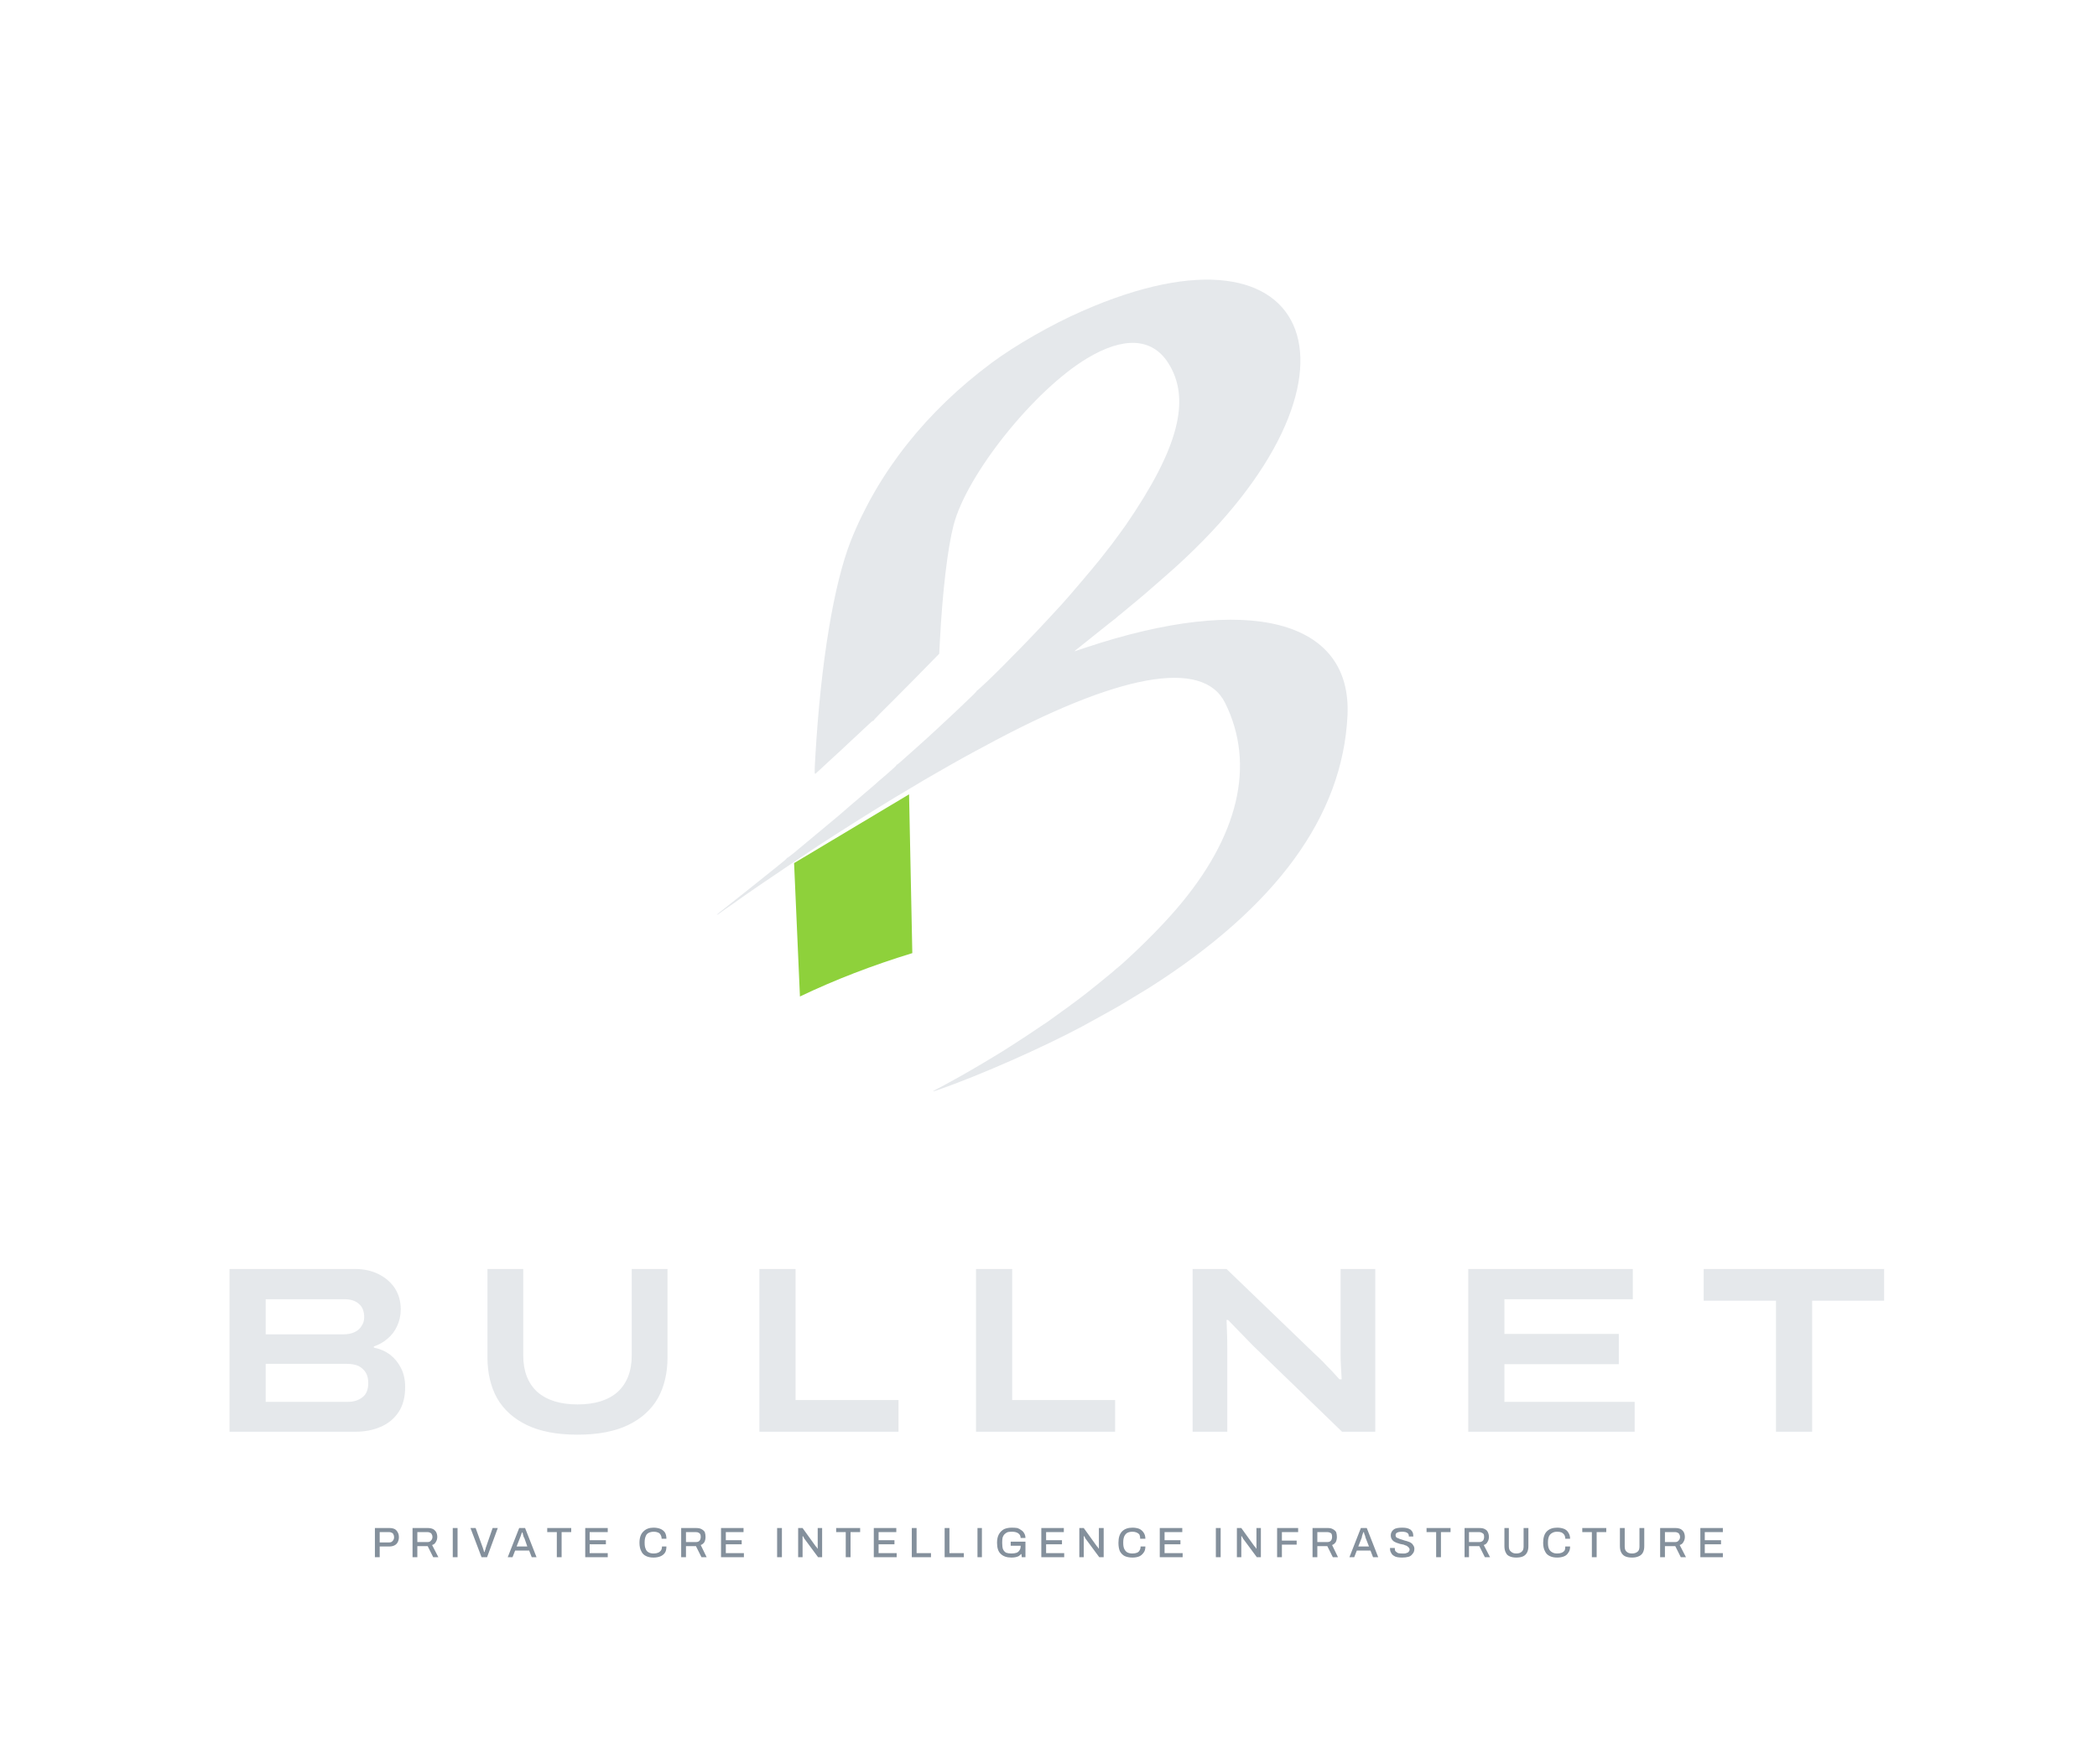
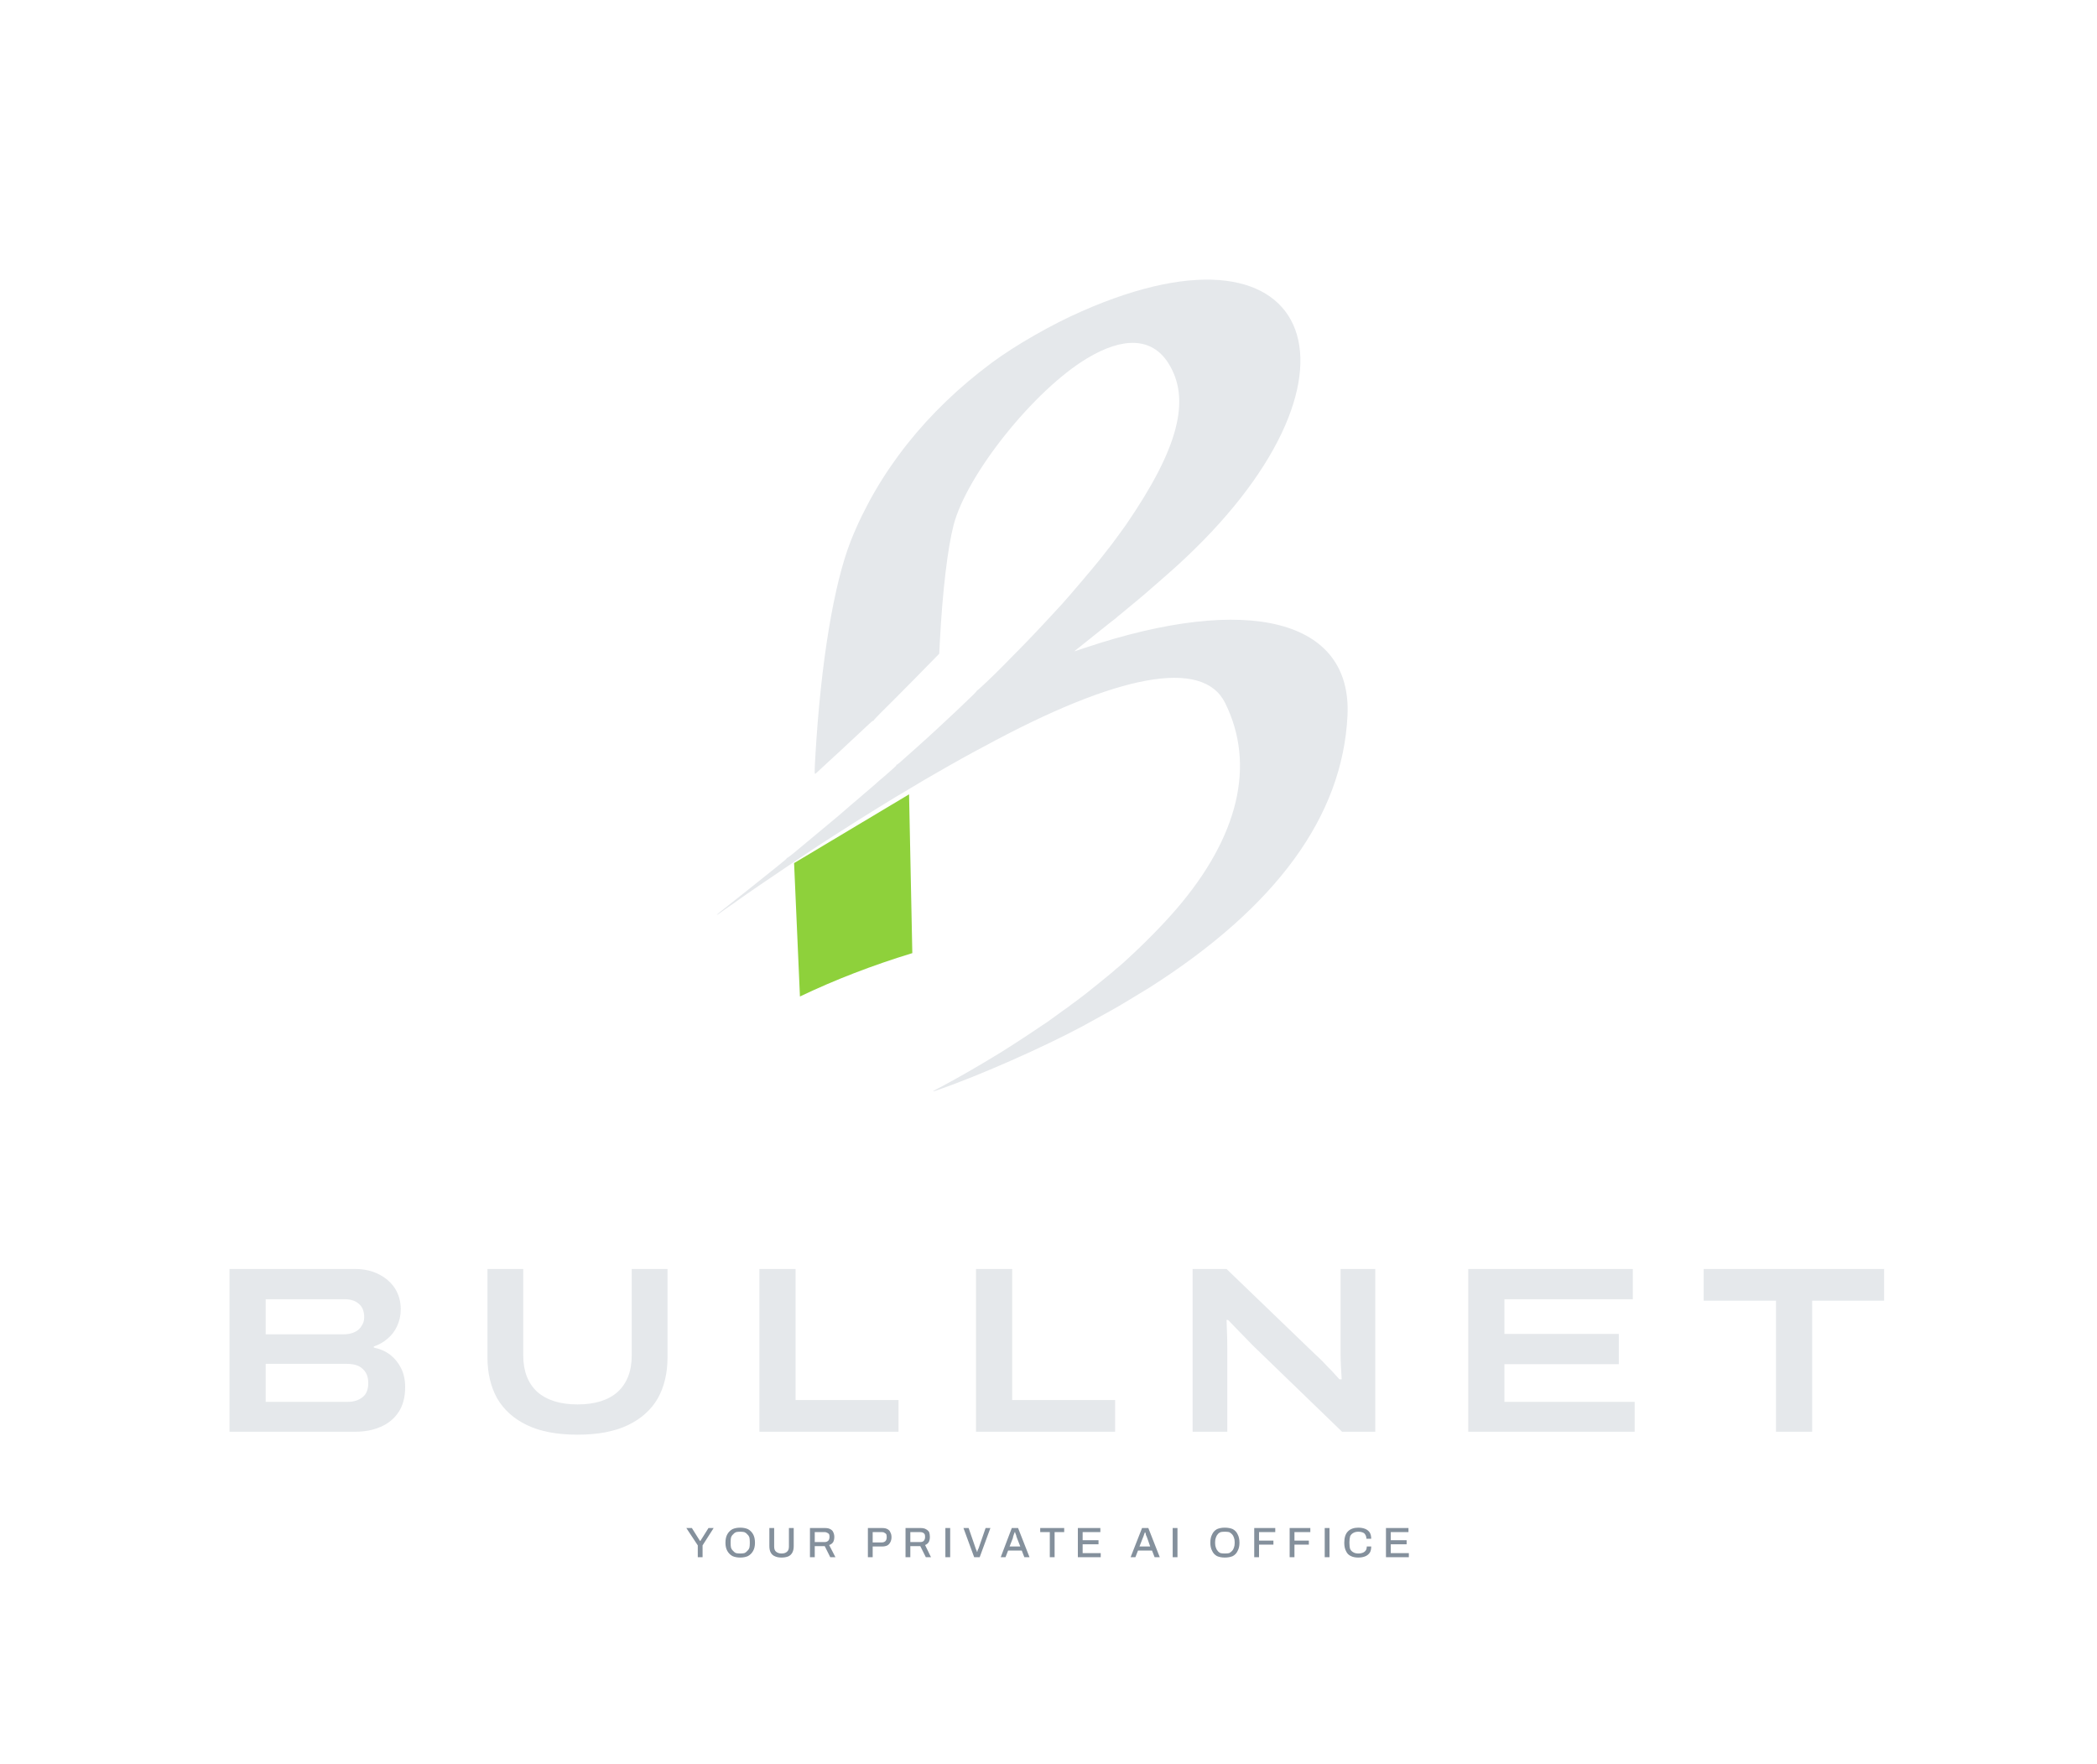
<svg xmlns="http://www.w3.org/2000/svg" viewBox="0 0 568.292 478" role="img" aria-label="BullNet">
  <g transform="translate(129.19 35.19) scale(0.5879)">
    <path fill="#E5E8EB" d="M212.4 442.0C219.1 438.5 226.5 434.3 233.4 430.2C235.6 428.9 237.6 427.7 237.9 427.5C242.4 424.9 253.6 417.6 258.9 414.0C260.4 413.0 262.1 411.8 262.8 411.4C263.8 410.7 264.8 410.0 270.7 405.7C272.3 404.6 273.8 403.5 274.1 403.2C274.7 402.8 277.7 400.6 280.9 398.1C283.7 395.9 290.5 390.4 293.0 388.3C294.0 387.4 295.5 386.1 296.4 385.4C297.2 384.7 298.5 383.6 299.2 382.9C308.0 374.9 316.4 366.3 322.6 359.1C351.3 325.7 359.1 292.6 345.0 264.2C334.8 243.5 295.6 250.6 233.2 284.6C232.2 285.1 230.6 286.0 229.8 286.4C224.0 289.5 211.7 296.5 206.6 299.5C204.8 300.6 201.8 302.4 199.9 303.5C191.7 308.3 178.9 316.2 167.2 323.7C157.2 330.1 156.5 330.6 155.3 331.4C154.6 331.9 150.7 334.5 146.5 337.3C135.8 344.5 124.6 352.1 120.2 355.3C119.2 356.0 117.9 357.0 117.2 357.4C116.6 357.8 115.1 358.9 113.8 359.8C110.0 362.6 109.6 362.5 113.2 359.7C119.5 354.8 130.1 346.3 137.6 340.3C142.7 336.2 143.0 335.9 142.9 335.7C142.8 335.7 142.9 335.6 143.1 335.6C143.3 335.6 144.6 334.6 146.1 333.4C152.6 328.0 165.7 317.1 167.0 316.0C167.8 315.3 170.5 313.0 173.0 310.8C175.5 308.7 178.1 306.5 178.6 306.0C179.2 305.5 180.3 304.6 181.1 303.9C181.9 303.2 182.9 302.3 183.3 302.0C183.6 301.7 184.6 300.9 185.3 300.2C186.0 299.6 187.5 298.3 188.6 297.4C189.7 296.4 191.3 295.0 192.1 294.3C192.9 293.6 193.6 292.9 193.5 292.7C193.5 292.5 193.5 292.5 193.6 292.6C193.8 292.8 194.3 292.3 202.7 284.8C208.9 279.3 215.1 273.5 221.7 267.3C229.2 260.2 230.7 258.7 230.6 258.4C230.5 258.3 230.6 258.3 230.7 258.4C230.9 258.5 237.8 252.0 243.6 246.1C243.7 245.9 246.4 243.3 249.4 240.2C255.4 234.1 259.5 229.8 269.7 218.7C273.1 215.0 284.6 201.4 287.3 198.0C287.9 197.2 292.2 191.7 292.7 191.1C293.2 190.5 298.5 183.2 299.2 182.2C323.6 146.7 329.5 124.0 318.6 107.2C311.2 95.9 298.2 95.2 281.4 105.3C257.0 119.9 225.8 158.9 219.8 182.3C217.1 192.7 214.7 212.7 213.5 235.8L213.2 241.5L208.0 246.8C205.2 249.7 198.4 256.6 192.9 262.1C187.4 267.5 182.9 272.1 182.9 272.3C183.0 272.4 182.9 272.5 182.8 272.4C182.6 272.3 181.4 273.3 180.1 274.6C177.6 276.9 174.6 279.8 171.2 282.9C170.2 283.9 166.6 287.2 163.1 290.4C159.7 293.5 156.7 296.4 156.4 296.6C155.7 297.3 155.6 297.0 156.1 288.8C158.6 245.6 164.6 209.3 172.5 189.3C185.1 157.8 207.2 129.8 237.5 107.3C248.3 99.3 265.2 89.6 279.0 83.6C388.3 35.4 417.5 115.2 322.2 201.5C318.9 204.4 316.4 206.7 308.4 213.6C307.6 214.3 305.5 216.0 303.9 217.4C302.2 218.8 300.7 220.0 300.5 220.2C300.3 220.4 298.9 221.5 297.5 222.7C296.1 223.8 294.8 224.9 294.6 225.1C294.5 225.2 294.2 225.5 294.0 225.6C293.7 225.8 290.5 228.3 286.8 231.3C283.1 234.2 279.1 237.5 277.8 238.5C276.5 239.5 275.5 240.3 275.5 240.4C275.5 240.4 277.7 239.7 280.3 238.8C355.9 213.5 403.6 225.8 401.4 270.1C399.1 316.4 368.7 358.1 310.1 395.4C306.0 397.9 294.3 405.0 294.1 405.0C294.1 405.0 293.0 405.6 291.8 406.3C289.8 407.4 283.7 410.8 279.1 413.3C260.5 423.2 232.9 435.4 213.4 442.3C209.7 443.6 209.5 443.5 212.4 442.0Z" />
    <path fill="#8ED13B" d="M146.3 338L199.3 306.3L200.8 379.5Q173 388 149 399.5Z" />
  </g>
  <path fill="#E5E8EB" d="M62.2 388.0V343.9H96.3Q99.8 343.9 102.6 345.3Q105.4 346.7 107.0 349.1Q108.6 351.6 108.6 354.8Q108.6 357.3 107.6 359.4Q106.7 361.4 105.0 362.8Q103.4 364.2 101.3 364.9V365.2Q103.8 365.7 105.7 367.1Q107.6 368.6 108.7 370.8Q109.8 373.0 109.8 375.9Q109.8 380.0 108.0 382.7Q106.2 385.4 103.1 386.7Q100.1 388.0 96.3 388.0ZM72.0 379.9H94.3Q96.7 379.9 98.3 378.6Q99.8 377.4 99.8 374.8Q99.8 373.2 99.2 372.1Q98.5 370.9 97.2 370.2Q95.9 369.6 93.9 369.6H72.0ZM72.0 361.6H93.1Q94.9 361.6 96.1 361.0Q97.4 360.4 98.0 359.3Q98.7 358.3 98.7 357.0Q98.7 354.5 97.2 353.3Q95.8 352.1 93.5 352.1H72.0ZM156.5 388.8Q148.2 388.8 142.8 386.2Q137.4 383.6 134.7 378.9Q132.1 374.2 132.1 367.8V343.9H141.8V367.3Q141.8 373.7 145.6 377.2Q149.5 380.6 156.5 380.6Q163.6 380.6 167.4 377.2Q171.2 373.7 171.2 367.3V343.9H180.9V367.8Q180.9 374.2 178.3 378.9Q175.6 383.6 170.2 386.2Q164.8 388.8 156.5 388.8ZM205.8 388.0V343.9H215.6V379.4H243.5V388.0ZM264.5 388.0V343.9H274.3V379.4H302.2V388.0ZM323.2 388.0V343.9H332.4L356.5 367.1Q357.3 367.8 358.5 369.0Q359.6 370.2 360.9 371.5Q362.1 372.8 363.0 373.8H363.6Q363.5 372.4 363.4 370.4Q363.3 368.4 363.3 367.1V343.9H372.7V388.0H363.7L339.5 364.6Q337.8 362.9 335.9 360.9Q334.0 358.9 332.8 357.7H332.4Q332.4 358.5 332.5 360.6Q332.6 362.7 332.6 365.4V388.0ZM397.9 388.0V343.9H442.5V352.1H407.7V361.5H438.7V369.7H407.7V379.9H443.0V388.0ZM481.3 388.0V352.5H461.7V343.9H510.6V352.5H491.1V388.0Z" />
-   <path fill="#84909C" d="M101.6 422.0V414.1H105.6Q106.4 414.1 107.0 414.4Q107.5 414.7 107.8 415.3Q108.1 415.8 108.1 416.6Q108.1 417.3 107.8 417.9Q107.5 418.5 106.9 418.8Q106.3 419.1 105.5 419.1H102.9V422.0ZM102.9 418.0H105.5Q106.1 418.0 106.4 417.6Q106.8 417.2 106.8 416.6Q106.8 416.1 106.6 415.8Q106.5 415.5 106.2 415.4Q105.9 415.2 105.5 415.2H102.9ZM111.8 422.0V414.1H116.0Q116.8 414.1 117.4 414.4Q117.9 414.7 118.2 415.2Q118.5 415.8 118.5 416.5Q118.5 417.3 118.1 417.9Q117.8 418.5 117.1 418.7L118.8 422.0H117.4L115.9 419.0H113.1V422.0ZM113.1 417.9H115.9Q116.5 417.9 116.8 417.5Q117.2 417.1 117.2 416.5Q117.2 416.1 117.0 415.8Q116.9 415.5 116.6 415.4Q116.3 415.2 115.9 415.2H113.1ZM122.7 422.0V414.1H124.0V422.0ZM130.5 422.0 127.5 414.1H128.9L130.9 419.6Q130.9 419.8 131.0 419.9Q131.1 420.1 131.1 420.3Q131.2 420.5 131.2 420.6H131.3Q131.3 420.5 131.4 420.3Q131.4 420.1 131.5 420.0Q131.6 419.8 131.6 419.6L133.5 414.1H134.9L132.0 422.0ZM137.6 422.0 140.7 414.1H142.3L145.4 422.0H144.1L143.4 420.2H139.6L138.9 422.0ZM140.0 419.1H142.9L142.1 416.8Q142.0 416.7 141.9 416.5Q141.9 416.3 141.8 416.1Q141.7 415.9 141.7 415.6Q141.6 415.4 141.5 415.2H141.5Q141.4 415.5 141.3 415.7Q141.2 416.0 141.1 416.3Q141.0 416.6 140.9 416.8ZM150.9 422.0V415.2H148.3V414.1H154.8V415.2H152.2V422.0ZM158.6 422.0V414.1H164.7V415.2H159.8V417.4H164.2V418.5H159.8V420.9H164.7V422.0ZM177.1 422.1Q175.9 422.1 175.1 421.7Q174.2 421.3 173.8 420.4Q173.3 419.5 173.3 418.1Q173.3 416.0 174.4 415.0Q175.4 414.0 177.1 414.0Q178.1 414.0 178.9 414.3Q179.7 414.6 180.2 415.3Q180.6 416.0 180.6 417.0H179.3Q179.3 416.4 179.0 415.9Q178.8 415.5 178.3 415.3Q177.8 415.1 177.2 415.1Q176.4 415.1 175.8 415.4Q175.2 415.7 175.0 416.3Q174.7 417.0 174.7 417.9V418.2Q174.7 419.2 175.0 419.8Q175.2 420.4 175.8 420.7Q176.3 421.0 177.2 421.0Q177.8 421.0 178.3 420.8Q178.8 420.6 179.1 420.2Q179.4 419.8 179.4 419.1H180.6Q180.6 420.2 180.2 420.8Q179.7 421.5 178.9 421.8Q178.1 422.1 177.1 422.1ZM184.6 422.0V414.1H188.7Q189.6 414.1 190.1 414.4Q190.7 414.7 191.0 415.2Q191.2 415.8 191.2 416.5Q191.2 417.3 190.9 417.9Q190.5 418.5 189.9 418.7L191.5 422.0H190.1L188.6 419.0H185.9V422.0ZM185.9 417.9H188.6Q189.3 417.9 189.6 417.5Q189.9 417.1 189.9 416.5Q189.9 416.1 189.8 415.8Q189.6 415.5 189.4 415.4Q189.1 415.2 188.6 415.2H185.9ZM195.4 422.0V414.1H201.5V415.2H196.7V417.4H201.0V418.5H196.7V420.9H201.6V422.0ZM210.6 422.0V414.1H211.9V422.0ZM216.3 422.0V414.1H217.5L221.1 419.1Q221.2 419.1 221.3 419.3Q221.4 419.4 221.4 419.5Q221.5 419.6 221.6 419.7H221.6Q221.6 419.5 221.6 419.4Q221.6 419.2 221.6 419.1V414.1H222.8V422.0H221.7L218.0 417.0Q217.9 416.9 217.8 416.6Q217.6 416.4 217.6 416.3H217.5Q217.5 416.5 217.5 416.6Q217.5 416.8 217.5 417.0V422.0ZM229.2 422.0V415.2H226.6V414.1H233.1V415.2H230.5V422.0ZM236.8 422.0V414.1H242.9V415.2H238.1V417.4H242.4V418.5H238.1V420.9H243.0V422.0ZM247.1 422.0V414.1H248.4V420.9H252.3V422.0ZM256.0 422.0V414.1H257.3V420.9H261.2V422.0ZM264.9 422.0V414.1H266.1V422.0ZM274.1 422.1Q272.2 422.1 271.2 421.1Q270.2 420.2 270.2 418.1Q270.2 416.7 270.7 415.8Q271.2 414.9 272.1 414.4Q273.0 414.0 274.2 414.0Q275.0 414.0 275.7 414.1Q276.3 414.3 276.8 414.7Q277.3 415.0 277.6 415.6Q277.9 416.1 277.9 416.8H276.6Q276.6 416.4 276.4 416.0Q276.2 415.7 275.9 415.5Q275.6 415.3 275.2 415.2Q274.7 415.1 274.3 415.1Q273.6 415.1 273.1 415.2Q272.6 415.4 272.2 415.8Q271.9 416.1 271.7 416.7Q271.6 417.2 271.6 417.9V418.2Q271.6 419.2 271.8 419.8Q272.1 420.5 272.7 420.8Q273.3 421.0 274.1 421.0Q274.9 421.0 275.5 420.8Q276.0 420.6 276.3 420.1Q276.6 419.7 276.6 419.0V418.9H273.9V417.8H277.9V422.0H276.9L276.8 421.1Q276.5 421.4 276.1 421.7Q275.7 421.9 275.2 422.0Q274.7 422.1 274.1 422.1ZM282.2 422.0V414.1H288.3V415.2H283.5V417.4H287.8V418.5H283.5V420.9H288.4V422.0ZM292.5 422.0V414.1H293.7L297.3 419.1Q297.4 419.1 297.5 419.3Q297.6 419.4 297.6 419.5Q297.7 419.6 297.8 419.7H297.8Q297.8 419.5 297.8 419.4Q297.8 419.2 297.8 419.1V414.1H299.1V422.0H297.9L294.2 417.0Q294.1 416.9 294.0 416.6Q293.9 416.4 293.8 416.3H293.7Q293.7 416.5 293.7 416.6Q293.7 416.8 293.7 417.0V422.0ZM306.9 422.1Q305.7 422.1 304.8 421.7Q304.0 421.3 303.5 420.4Q303.1 419.5 303.1 418.1Q303.1 416.0 304.1 415.0Q305.1 414.0 306.9 414.0Q307.9 414.0 308.7 414.3Q309.4 414.6 309.9 415.3Q310.4 416.0 310.4 417.0H309.0Q309.0 416.4 308.8 415.9Q308.5 415.5 308.0 415.3Q307.5 415.1 306.9 415.1Q306.1 415.1 305.5 415.4Q305.0 415.7 304.7 416.3Q304.4 417.0 304.4 417.9V418.2Q304.4 419.2 304.7 419.8Q305.0 420.4 305.5 420.7Q306.1 421.0 306.9 421.0Q307.6 421.0 308.1 420.8Q308.6 420.6 308.8 420.2Q309.1 419.8 309.1 419.1H310.4Q310.4 420.2 309.9 420.8Q309.4 421.5 308.7 421.8Q307.9 422.1 306.9 422.1ZM314.3 422.0V414.1H320.4V415.2H315.6V417.4H319.9V418.5H315.6V420.9H320.5V422.0ZM329.5 422.0V414.1H330.8V422.0ZM335.2 422.0V414.1H336.4L340.0 419.1Q340.1 419.1 340.2 419.3Q340.3 419.4 340.3 419.5Q340.4 419.6 340.5 419.7H340.5Q340.5 419.5 340.5 419.4Q340.5 419.2 340.5 419.1V414.1H341.7V422.0H340.6L336.9 417.0Q336.8 416.9 336.7 416.6Q336.5 416.4 336.5 416.3H336.4Q336.4 416.5 336.4 416.6Q336.4 416.8 336.4 417.0V422.0ZM346.1 422.0V414.1H351.8V415.2H347.4V417.5H351.4V418.6H347.4V422.0ZM355.7 422.0V414.1H359.9Q360.7 414.1 361.2 414.4Q361.8 414.7 362.1 415.2Q362.3 415.8 362.3 416.5Q362.3 417.3 362.0 417.9Q361.6 418.5 361.0 418.7L362.6 422.0H361.2L359.7 419.0H357.0V422.0ZM357.0 417.9H359.7Q360.4 417.9 360.7 417.5Q361.0 417.1 361.0 416.5Q361.0 416.1 360.9 415.8Q360.8 415.5 360.5 415.4Q360.2 415.2 359.7 415.2H357.0ZM365.7 422.0 368.8 414.1H370.4L373.5 422.0H372.1L371.4 420.2H367.7L367.0 422.0ZM368.1 419.1H371.0L370.1 416.8Q370.1 416.7 370.0 416.5Q370.0 416.3 369.9 416.1Q369.8 415.9 369.7 415.6Q369.7 415.4 369.6 415.2H369.5Q369.4 415.5 369.3 415.7Q369.2 416.0 369.1 416.3Q369.1 416.6 369.0 416.8ZM380.0 422.1Q379.3 422.1 378.7 422.0Q378.1 421.9 377.7 421.6Q377.2 421.3 377.0 420.8Q376.7 420.4 376.7 419.7Q376.7 419.7 376.7 419.6Q376.7 419.6 376.7 419.5H378.0Q378.0 419.5 378.0 419.6Q378.0 419.7 378.0 419.7Q378.0 420.2 378.2 420.4Q378.5 420.7 378.9 420.9Q379.4 421.0 380.0 421.0Q380.3 421.0 380.6 421.0Q380.9 421.0 381.1 420.9Q381.4 420.8 381.6 420.7Q381.8 420.5 381.9 420.3Q382.0 420.2 382.0 419.9Q382.0 419.6 381.7 419.3Q381.5 419.1 381.2 418.9Q380.8 418.8 380.4 418.6Q379.9 418.5 379.4 418.4Q378.9 418.2 378.5 418.1Q378.0 417.9 377.7 417.7Q377.3 417.4 377.1 417.0Q376.9 416.6 376.9 416.1Q376.9 415.6 377.1 415.2Q377.3 414.8 377.7 414.5Q378.1 414.2 378.7 414.1Q379.3 414.0 380.0 414.0Q380.6 414.0 381.2 414.1Q381.7 414.2 382.2 414.5Q382.6 414.8 382.8 415.2Q383.0 415.6 383.0 416.2V416.4H381.8V416.2Q381.8 415.9 381.6 415.6Q381.3 415.3 380.9 415.2Q380.5 415.1 380.0 415.1Q379.4 415.1 379.0 415.2Q378.6 415.3 378.4 415.5Q378.2 415.7 378.2 416.0Q378.2 416.4 378.4 416.6Q378.6 416.8 379.0 416.9Q379.3 417.1 379.8 417.2Q380.2 417.3 380.7 417.5Q381.2 417.6 381.7 417.8Q382.1 417.9 382.5 418.2Q382.8 418.4 383.0 418.8Q383.3 419.2 383.3 419.7Q383.3 420.6 382.8 421.1Q382.4 421.7 381.7 421.9Q380.9 422.1 380.0 422.1ZM389.2 422.0V415.2H386.6V414.1H393.1V415.2H390.5V422.0ZM396.9 422.0V414.1H401.0Q401.9 414.1 402.4 414.4Q403.0 414.7 403.2 415.2Q403.5 415.8 403.5 416.5Q403.5 417.3 403.1 417.9Q402.8 418.5 402.1 418.7L403.8 422.0H402.4L400.9 419.0H398.1V422.0ZM398.1 417.9H400.9Q401.5 417.9 401.9 417.5Q402.2 417.1 402.2 416.5Q402.2 416.1 402.1 415.8Q401.9 415.5 401.6 415.4Q401.3 415.2 400.9 415.2H398.1ZM410.9 422.1Q409.9 422.1 409.2 421.8Q408.4 421.5 408.1 420.8Q407.7 420.1 407.7 419.0V414.1H408.9V419.1Q408.9 420.1 409.5 420.5Q410.0 421.0 410.9 421.0Q411.9 421.0 412.4 420.5Q412.9 420.1 412.9 419.1V414.1H414.2V419.0Q414.2 420.1 413.8 420.8Q413.4 421.5 412.7 421.8Q412.0 422.1 410.9 422.1ZM422.0 422.1Q420.8 422.1 420.0 421.7Q419.1 421.3 418.7 420.4Q418.2 419.5 418.2 418.1Q418.2 416.0 419.2 415.0Q420.2 414.0 422.0 414.0Q423.0 414.0 423.8 414.3Q424.6 414.6 425.0 415.3Q425.5 416.0 425.5 417.0H424.2Q424.2 416.4 423.9 415.9Q423.6 415.5 423.2 415.3Q422.7 415.1 422.0 415.1Q421.2 415.1 420.7 415.4Q420.1 415.7 419.8 416.3Q419.5 417.0 419.5 417.9V418.2Q419.5 419.2 419.8 419.8Q420.1 420.4 420.7 420.7Q421.2 421.0 422.0 421.0Q422.7 421.0 423.2 420.8Q423.7 420.6 424.0 420.2Q424.2 419.8 424.2 419.1H425.5Q425.5 420.2 425.0 420.8Q424.6 421.5 423.8 421.8Q423.0 422.1 422.0 422.1ZM431.4 422.0V415.2H428.8V414.1H435.3V415.2H432.7V422.0ZM442.3 422.1Q441.2 422.1 440.5 421.8Q439.8 421.5 439.4 420.8Q439.0 420.1 439.0 419.0V414.1H440.3V419.1Q440.3 420.1 440.8 420.5Q441.3 421.0 442.3 421.0Q443.2 421.0 443.8 420.5Q444.3 420.1 444.3 419.1V414.1H445.6V419.0Q445.6 420.1 445.2 420.8Q444.8 421.5 444.0 421.8Q443.3 422.1 442.3 422.1ZM449.9 422.0V414.1H454.1Q454.9 414.1 455.5 414.4Q456.0 414.7 456.3 415.2Q456.6 415.8 456.6 416.5Q456.6 417.3 456.2 417.9Q455.9 418.5 455.2 418.7L456.9 422.0H455.5L454.0 419.0H451.2V422.0ZM451.2 417.9H454.0Q454.6 417.9 454.9 417.5Q455.3 417.1 455.3 416.5Q455.3 416.1 455.1 415.8Q455.0 415.5 454.7 415.4Q454.4 415.2 454.0 415.2H451.2ZM460.8 422.0V414.1H466.9V415.2H462.0V417.4H466.4V418.5H462.0V420.9H466.9V422.0Z" />
+   <path fill="#84909C" d="M189.1 422.0V418.8L186.0 414.1H187.5L189.7 417.6H189.8L192.0 414.1H193.4L190.4 418.8V422.0ZM200.6 422.1Q199.4 422.1 198.5 421.7Q197.6 421.2 197.1 420.3Q196.6 419.4 196.6 418.1Q196.6 416.7 197.1 415.8Q197.6 414.9 198.5 414.4Q199.4 414.0 200.6 414.0Q201.8 414.0 202.7 414.4Q203.6 414.9 204.1 415.8Q204.6 416.7 204.6 418.1Q204.6 419.4 204.1 420.3Q203.6 421.2 202.7 421.7Q201.8 422.1 200.6 422.1ZM200.6 421.0Q201.2 421.0 201.7 420.9Q202.2 420.7 202.5 420.3Q202.9 420.0 203.1 419.4Q203.2 418.9 203.2 418.2V417.9Q203.2 417.2 203.1 416.7Q202.9 416.1 202.5 415.8Q202.2 415.4 201.7 415.2Q201.2 415.1 200.6 415.1Q200.0 415.1 199.5 415.2Q199.0 415.4 198.7 415.8Q198.3 416.1 198.1 416.7Q198.0 417.2 198.0 417.9V418.2Q198.0 418.9 198.1 419.4Q198.3 420.0 198.7 420.3Q199.0 420.7 199.5 420.9Q200.0 421.0 200.6 421.0ZM211.8 422.1Q210.8 422.1 210.1 421.8Q209.3 421.5 208.9 420.8Q208.5 420.1 208.5 419.0V414.1H209.8V419.1Q209.8 420.1 210.3 420.5Q210.9 421.0 211.8 421.0Q212.8 421.0 213.3 420.5Q213.8 420.1 213.8 419.1V414.1H215.1V419.0Q215.1 420.1 214.7 420.8Q214.3 421.5 213.6 421.8Q212.8 422.1 211.8 422.1ZM219.5 422.0V414.1H223.6Q224.5 414.1 225.0 414.4Q225.6 414.7 225.8 415.2Q226.1 415.8 226.1 416.5Q226.1 417.3 225.8 417.9Q225.4 418.5 224.7 418.7L226.4 422.0H225.0L223.5 419.0H220.8V422.0ZM220.8 417.9H223.5Q224.1 417.9 224.5 417.5Q224.8 417.1 224.8 416.5Q224.8 416.1 224.7 415.8Q224.5 415.5 224.2 415.4Q223.9 415.2 223.5 415.2H220.8ZM235.2 422.0V414.1H239.1Q240.0 414.1 240.5 414.4Q241.1 414.7 241.3 415.3Q241.6 415.8 241.6 416.6Q241.6 417.3 241.3 417.9Q241.0 418.5 240.5 418.8Q239.9 419.1 239.1 419.1H236.5V422.0ZM236.5 418.0H239.0Q239.6 418.0 240.0 417.6Q240.3 417.2 240.3 416.6Q240.3 416.1 240.2 415.8Q240.0 415.5 239.7 415.4Q239.5 415.2 239.0 415.2H236.5ZM245.4 422.0V414.1H249.5Q250.4 414.1 250.9 414.4Q251.5 414.7 251.8 415.2Q252.0 415.8 252.0 416.5Q252.0 417.3 251.7 417.9Q251.3 418.5 250.7 418.7L252.3 422.0H250.9L249.4 419.0H246.7V422.0ZM246.7 417.9H249.4Q250.1 417.9 250.4 417.5Q250.7 417.1 250.7 416.5Q250.7 416.1 250.6 415.8Q250.4 415.5 250.2 415.4Q249.9 415.2 249.4 415.2H246.7ZM256.2 422.0V414.1H257.5V422.0ZM264.0 422.0 261.1 414.1H262.5L264.4 419.6Q264.5 419.8 264.5 419.9Q264.6 420.1 264.7 420.3Q264.7 420.5 264.8 420.6H264.8Q264.9 420.5 264.9 420.3Q265.0 420.1 265.0 420.0Q265.1 419.8 265.2 419.6L267.1 414.1H268.4L265.5 422.0ZM271.2 422.0 274.2 414.1H275.9L279.0 422.0H277.6L276.9 420.2H273.2L272.5 422.0ZM273.6 419.1H276.5L275.6 416.8Q275.6 416.7 275.5 416.5Q275.4 416.3 275.4 416.1Q275.3 415.9 275.2 415.6Q275.1 415.4 275.1 415.2H275.0Q274.9 415.5 274.8 415.7Q274.7 416.0 274.6 416.3Q274.5 416.6 274.5 416.8ZM284.5 422.0V415.2H281.9V414.1H288.4V415.2H285.8V422.0ZM292.1 422.0V414.1H298.2V415.2H293.4V417.4H297.7V418.5H293.4V420.9H298.3V422.0ZM306.4 422.0 309.5 414.1H311.2L314.3 422.0H312.9L312.2 420.2H308.4L307.7 422.0ZM308.8 419.1H311.7L310.9 416.8Q310.8 416.7 310.8 416.5Q310.7 416.3 310.6 416.1Q310.5 415.9 310.5 415.6Q310.4 415.4 310.3 415.2H310.3Q310.2 415.5 310.1 415.7Q310.0 416.0 309.9 416.3Q309.8 416.6 309.7 416.8ZM317.8 422.0V414.1H319.1V422.0ZM331.9 422.1Q330.7 422.1 329.8 421.7Q328.9 421.2 328.5 420.3Q328.0 419.4 328.0 418.1Q328.0 416.7 328.5 415.8Q328.9 414.9 329.8 414.4Q330.7 414.0 331.9 414.0Q333.2 414.0 334.1 414.4Q335.0 414.9 335.4 415.8Q335.9 416.7 335.9 418.1Q335.9 419.4 335.4 420.3Q335.0 421.2 334.1 421.7Q333.2 422.1 331.9 422.1ZM331.9 421.0Q332.6 421.0 333.1 420.9Q333.5 420.7 333.9 420.3Q334.2 420.0 334.4 419.4Q334.6 418.9 334.6 418.2V417.9Q334.6 417.2 334.4 416.7Q334.2 416.1 333.9 415.8Q333.5 415.4 333.1 415.2Q332.6 415.1 331.9 415.1Q331.3 415.1 330.8 415.2Q330.3 415.4 330.0 415.8Q329.7 416.1 329.5 416.7Q329.3 417.2 329.3 417.9V418.2Q329.3 418.9 329.5 419.4Q329.7 420.0 330.0 420.3Q330.3 420.7 330.8 420.9Q331.3 421.0 331.9 421.0ZM339.9 422.0V414.1H345.6V415.2H341.2V417.5H345.1V418.6H341.2V422.0ZM349.5 422.0V414.1H355.1V415.2H350.8V417.5H354.7V418.6H350.8V422.0ZM359.0 422.0V414.1H360.3V422.0ZM368.1 422.1Q366.9 422.1 366.1 421.7Q365.2 421.3 364.8 420.4Q364.3 419.5 364.3 418.1Q364.3 416.0 365.3 415.0Q366.3 414.0 368.1 414.0Q369.1 414.0 369.9 414.3Q370.7 414.6 371.2 415.3Q371.6 416.0 371.6 417.0H370.3Q370.3 416.4 370.0 415.9Q369.8 415.5 369.3 415.3Q368.8 415.1 368.2 415.1Q367.3 415.1 366.8 415.4Q366.2 415.7 365.9 416.3Q365.7 417.0 365.7 417.9V418.2Q365.7 419.2 365.9 419.8Q366.2 420.4 366.8 420.7Q367.3 421.0 368.2 421.0Q368.8 421.0 369.3 420.8Q369.8 420.6 370.1 420.2Q370.4 419.8 370.4 419.1H371.6Q371.6 420.2 371.2 420.8Q370.7 421.5 369.9 421.8Q369.1 422.1 368.1 422.1ZM375.6 422.0V414.1H381.7V415.2H376.9V417.4H381.2V418.5H376.9V420.9H381.8V422.0Z" />
</svg>
